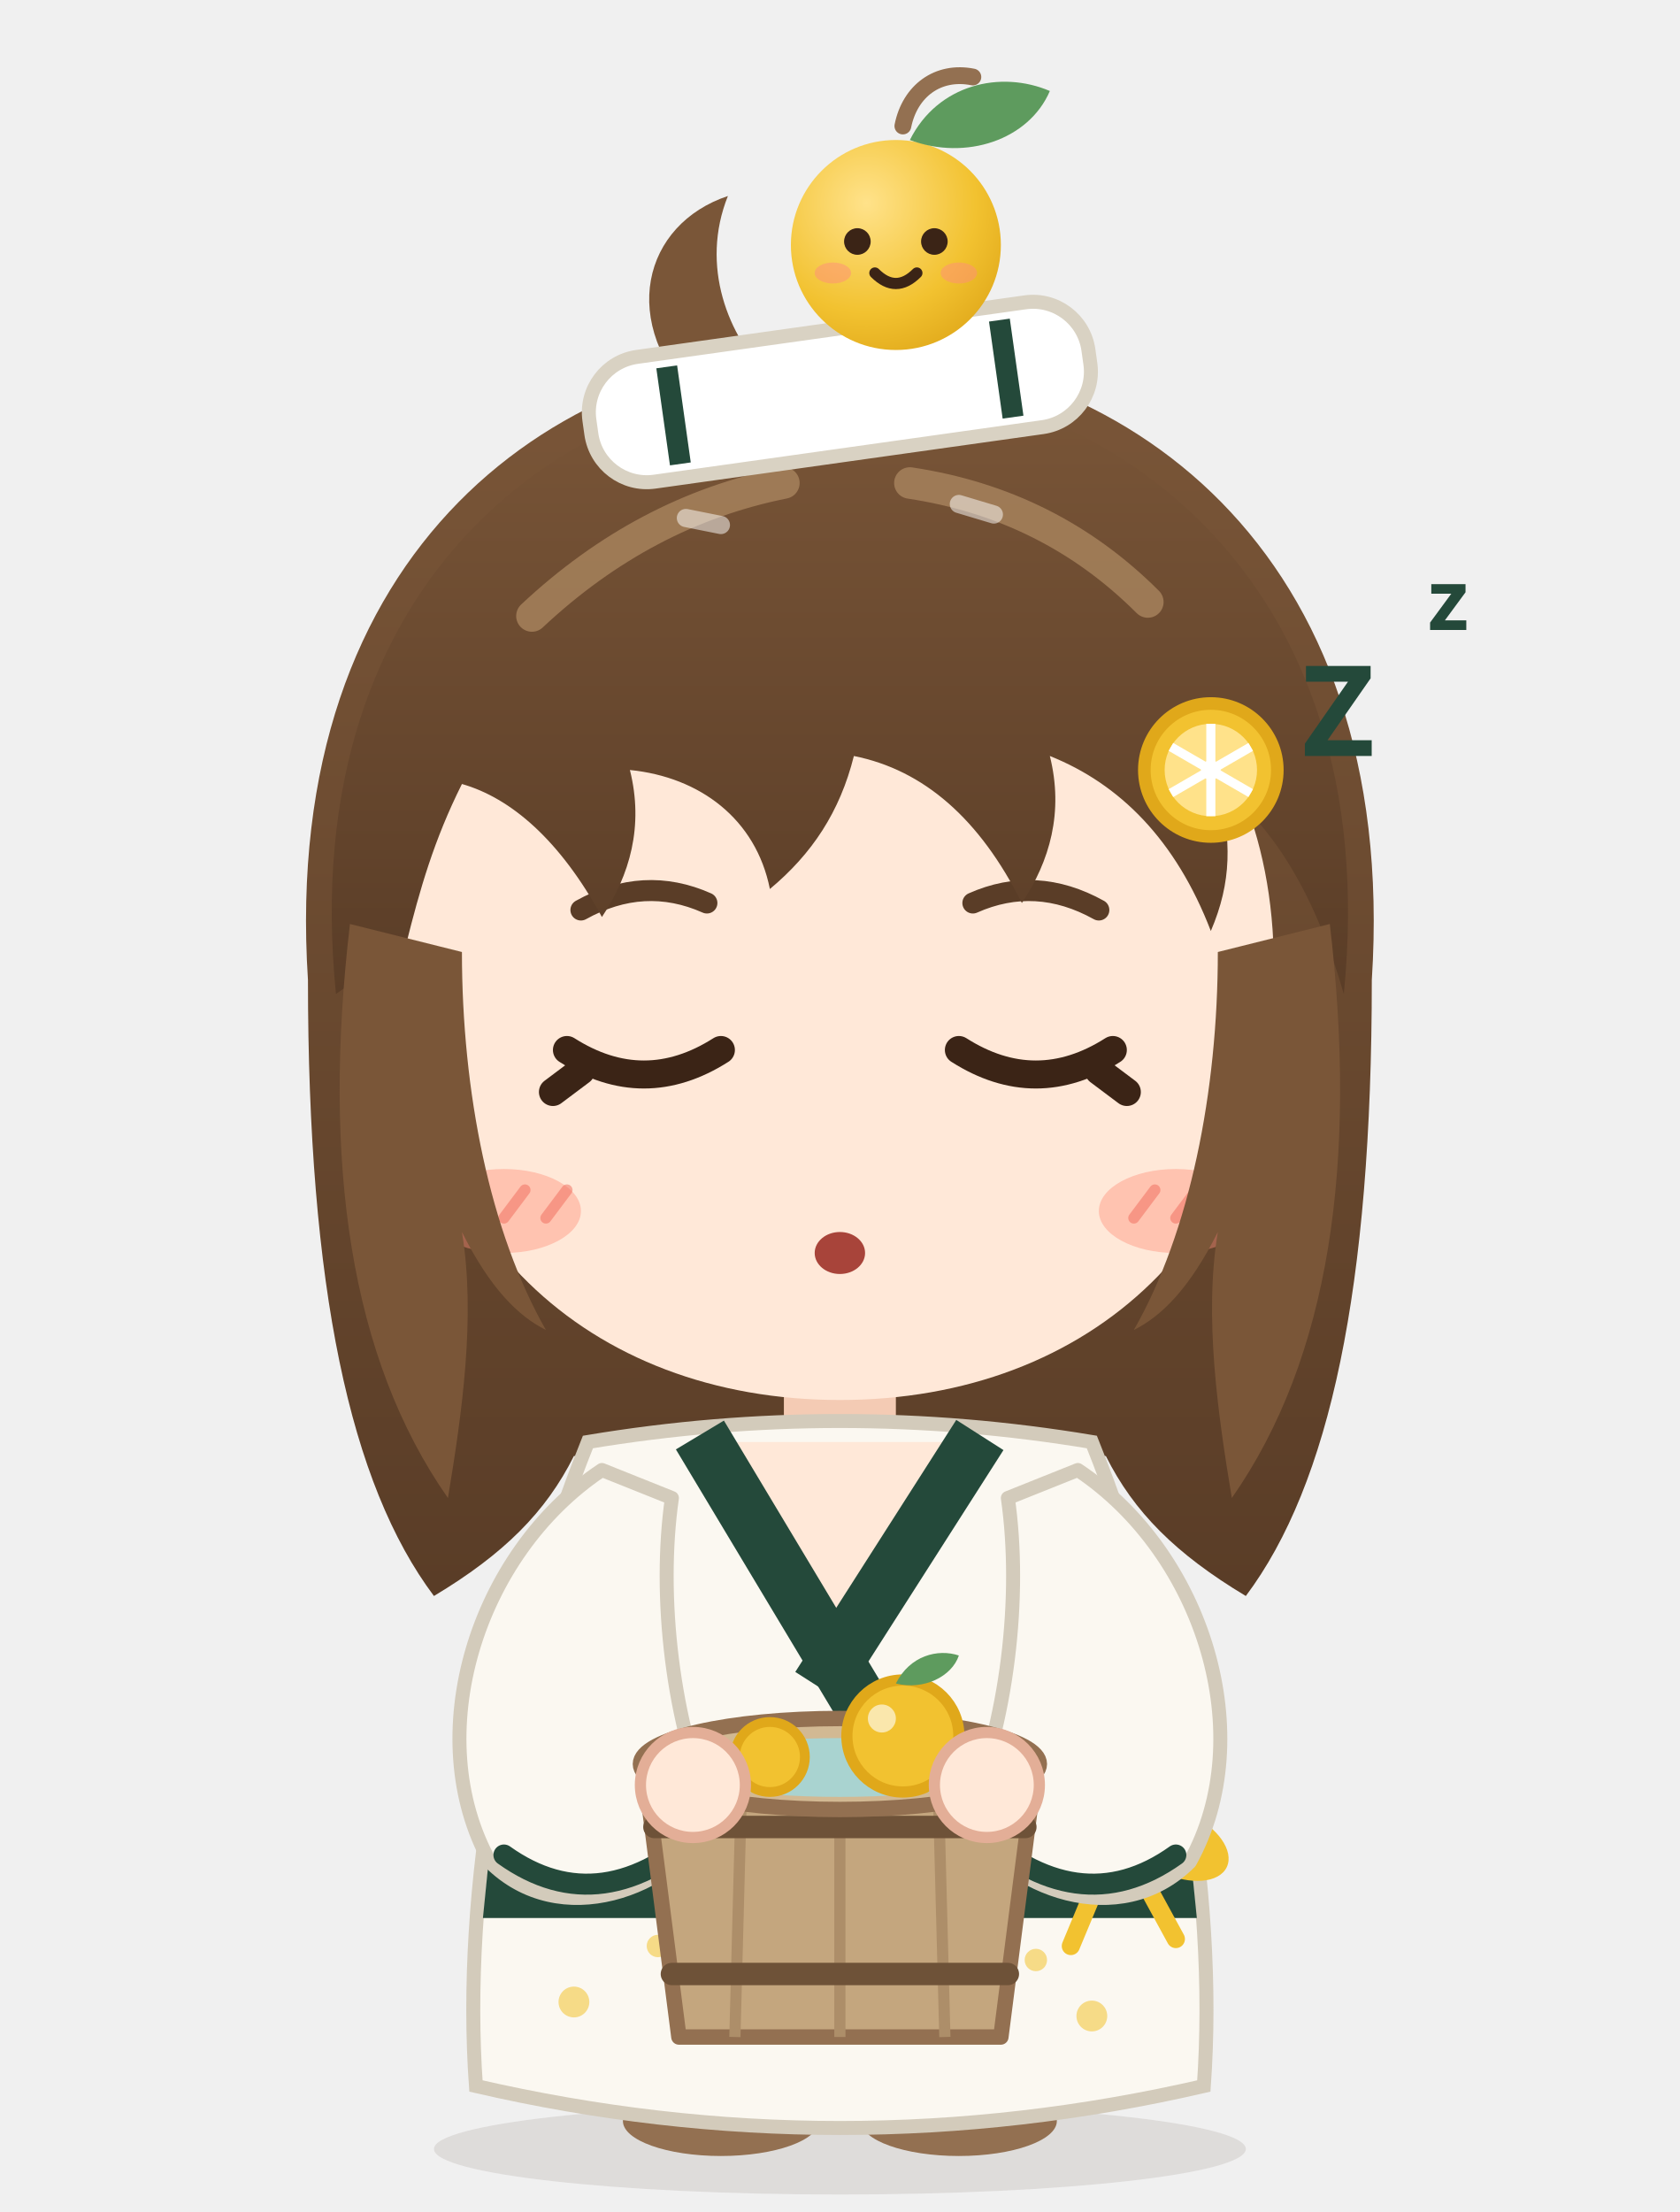
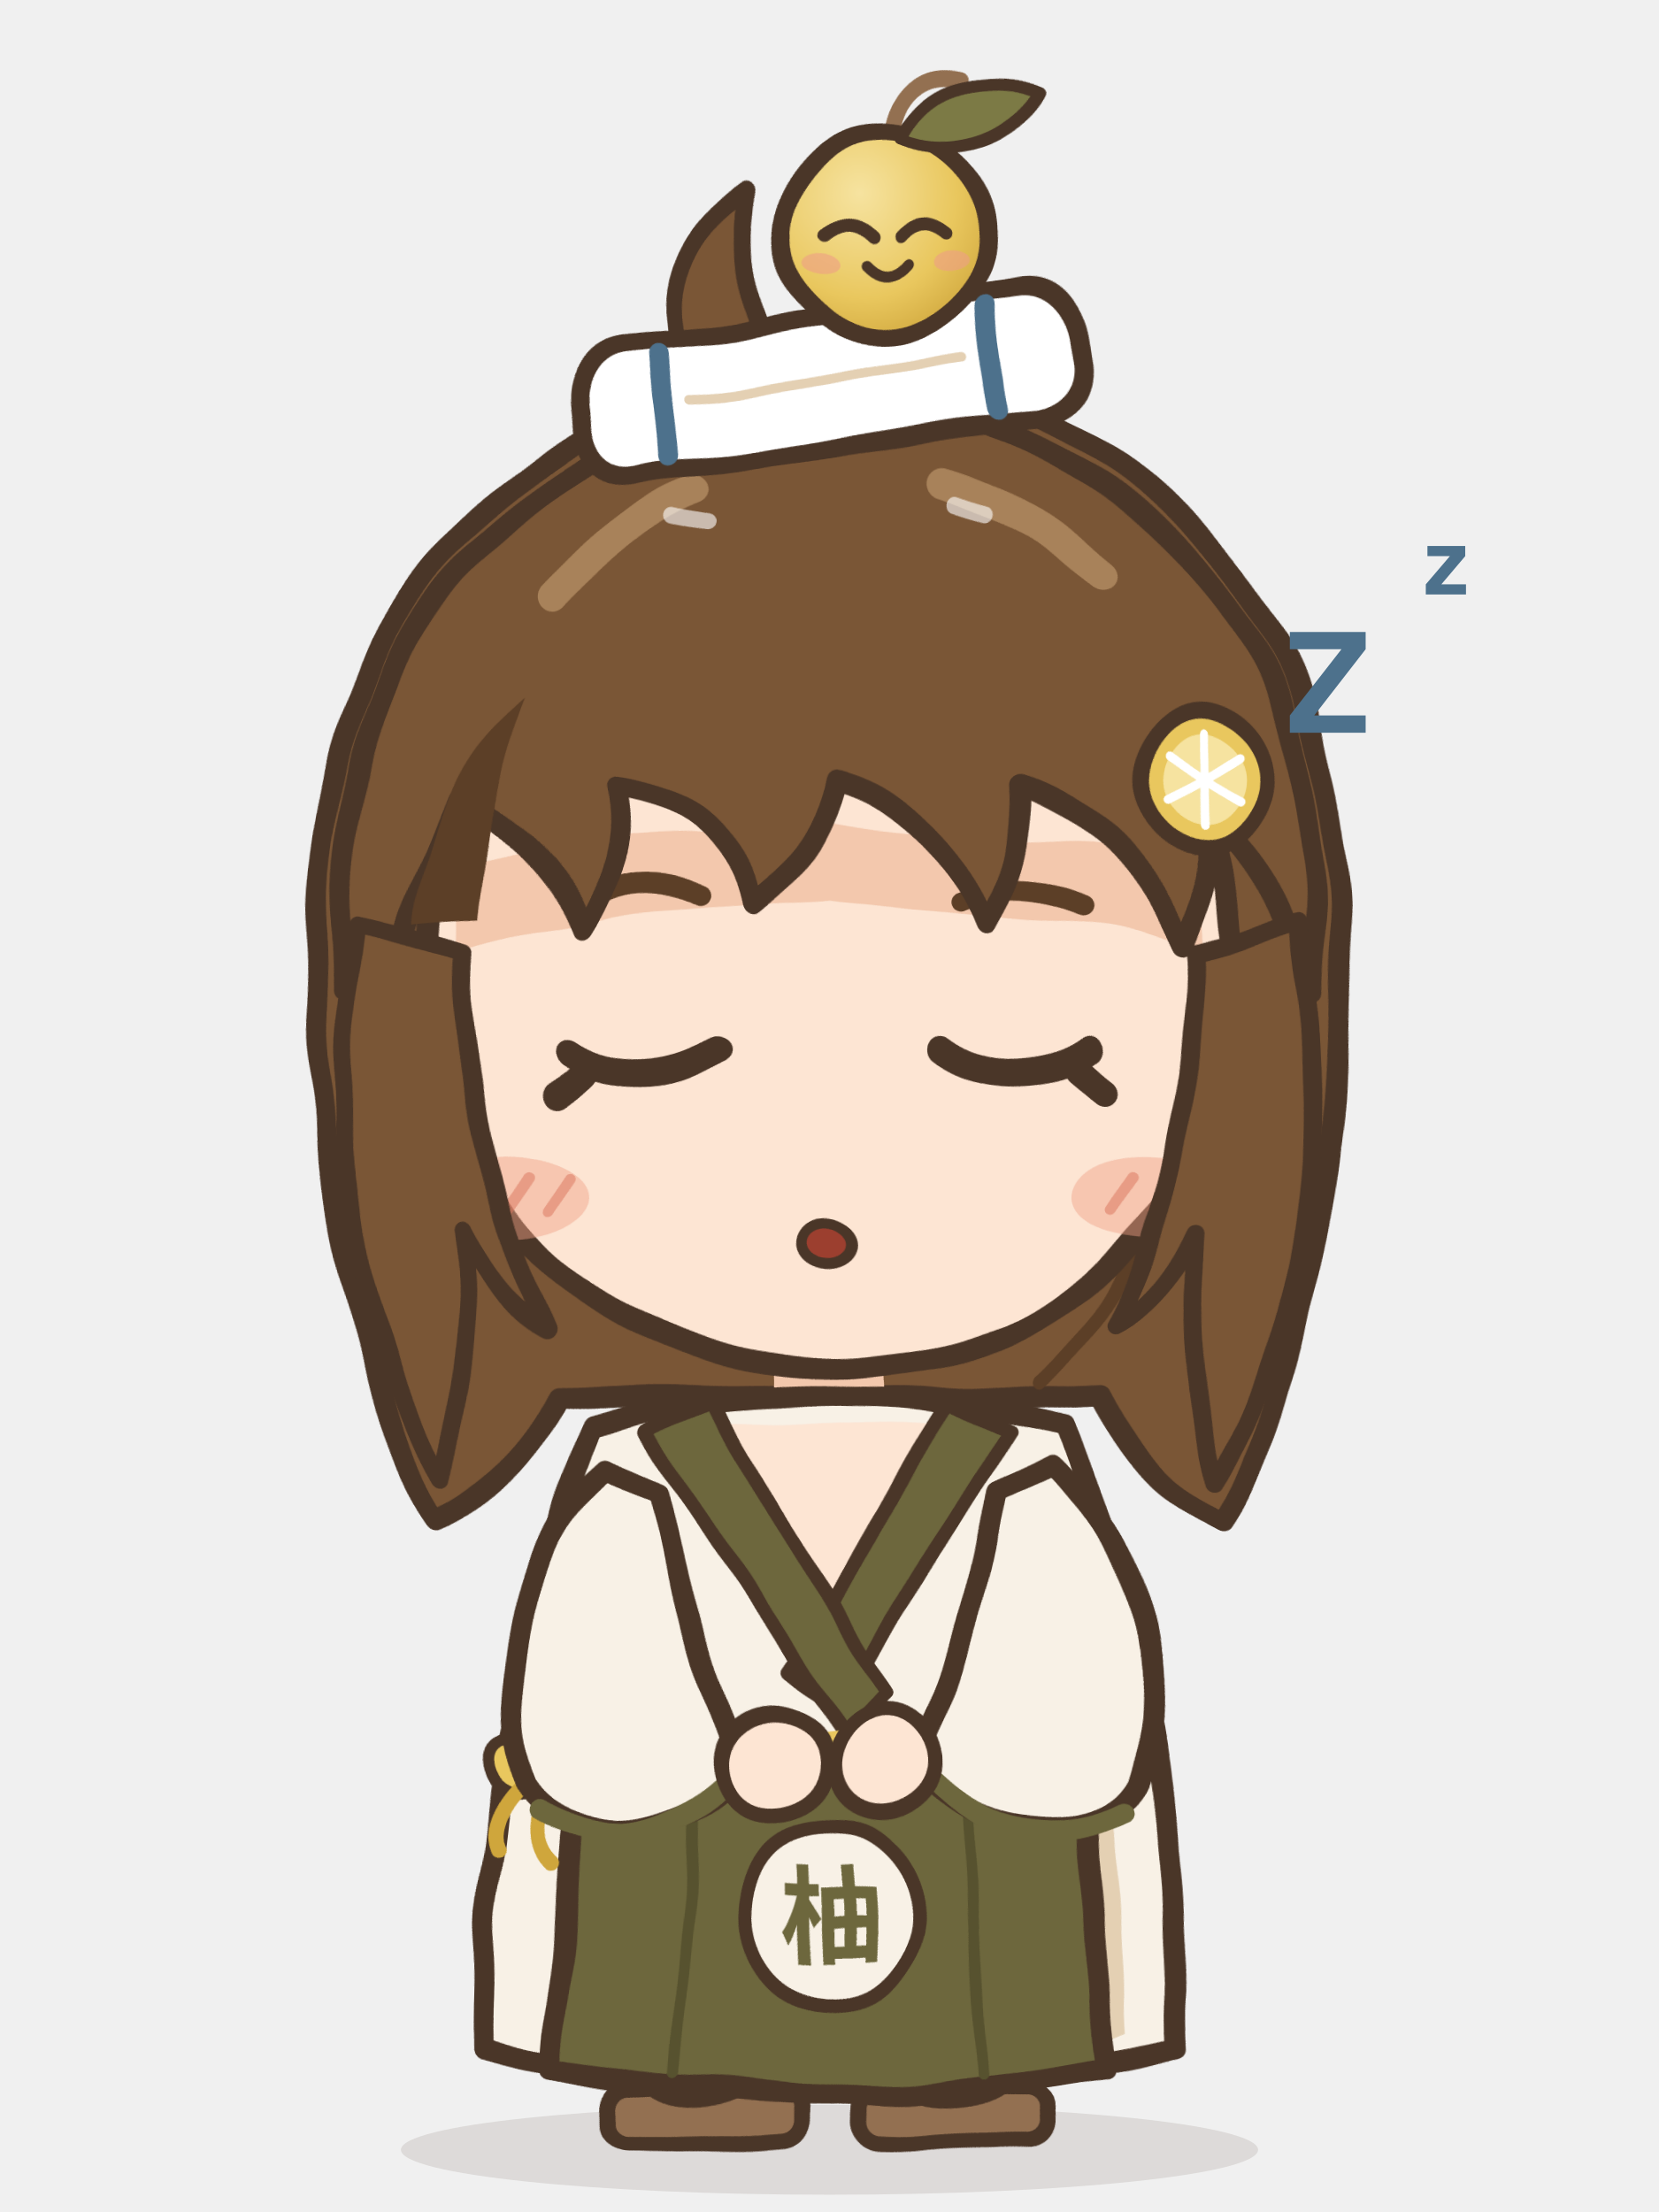
- <svg xmlns="http://www.w3.org/2000/svg" viewBox="0 -16 240 316" role="img" aria-label="柚子 · 困了">
+ <svg xmlns="http://www.w3.org/2000/svg" viewBox="0 0 240 320" role="img" aria-label="柚子 · 站着 · 困了" data-mood="sleepy" data-pose="rest">
  <defs>
-     <radialGradient id="yz-sleepy-yz" cx=".36" cy=".3" r=".8">
-       <stop offset="0" stop-color="#FFE28A" />
-       <stop offset=".65" stop-color="#F2C230" />
-       <stop offset="1" stop-color="#E0A81A" />
+     <filter id="yzR0boil" x="-6%" y="-6%" width="112%" height="112%">
+       <feTurbulence type="fractalNoise" baseFrequency="0.045" numOctaves="2" seed="3" result="n">
+         <animate attributeName="seed" values="3;11;23" dur="0.42s" calcMode="discrete" repeatCount="indefinite" />
+       </feTurbulence>
+       <feDisplacementMap in="SourceGraphic" in2="n" scale="3" xChannelSelector="R" yChannelSelector="G" />
+     </filter>
+     <radialGradient id="yzR0yz" cx="0.36" cy="0.3" r="0.8">
+       <stop offset="0" stop-color="#f6e3a0" />
+       <stop offset="0.62" stop-color="#e9c75e" />
+       <stop offset="1" stop-color="#cfa63c" />
    </radialGradient>
-     <linearGradient id="yz-sleepy-iris" x1="0" y1="0" x2="0" y2="1">
-       <stop offset="0" stop-color="#5A3418" />
-       <stop offset=".55" stop-color="#B07A12" />
-       <stop offset="1" stop-color="#F2C230" />
-     </linearGradient>
-     <linearGradient id="yz-sleepy-hair" x1="0" y1="0" x2="0" y2="1">
-       <stop offset="0" stop-color="#7A5638" />
-       <stop offset="1" stop-color="#5A3D27" />
-     </linearGradient>
  </defs>
-   <style>
- .yz-all{animation:yz-bob 2.8s ease-in-out infinite}
- .yz-pet{animation:yz-wob 2.8s ease-in-out infinite;transform-box:fill-box;transform-origin:50% 100%}
- .yz-open{animation:yz-blink 4.6s infinite;transform-box:fill-box;transform-origin:center}
- .yz-steam path{animation:yz-steam 2.6s ease-in-out infinite;opacity:0}
- .yz-steam path:nth-child(2){animation-delay:.85s}
- .yz-steam path:nth-child(3){animation-delay:1.7s}
- .yz-spark{animation:yz-twinkle 1.8s ease-in-out infinite;transform-box:fill-box;transform-origin:center}
- .yz-spark:nth-of-type(2n){animation-delay:.9s}
- .yz-z{animation:yz-float 2.4s ease-in-out infinite}
- .yz-drop{animation:yz-drip 1.6s ease-in infinite}
- @keyframes yz-bob{0%,100%{transform:translateY(0)}50%{transform:translateY(-4px)}}
- @keyframes yz-wob{0%,100%{transform:rotate(-7deg)}50%{transform:rotate(7deg)}}
- @keyframes yz-blink{0%,93%,100%{transform:scaleY(1)}95.5%{transform:scaleY(.08)}}
- @keyframes yz-steam{0%{opacity:0;transform:translateY(6px)}35%{opacity:.85}100%{opacity:0;transform:translateY(-16px)}}
- @keyframes yz-twinkle{0%,100%{transform:scale(.6);opacity:.5}50%{transform:scale(1.1);opacity:1}}
- @keyframes yz-float{0%,100%{transform:translate(0,0);opacity:.7}50%{transform:translate(3px,-5px);opacity:1}}
- @keyframes yz-drip{0%{transform:translateY(-3px);opacity:0}30%{opacity:1}100%{transform:translateY(5px);opacity:0}}
- @media (prefers-reduced-motion:reduce){.yz-all,.yz-pet,.yz-open,.yz-steam path,.yz-spark,.yz-z,.yz-drop{animation:none}.yz-steam path{opacity:.7}}
- </style>
-   <ellipse cx="120" cy="291" rx="58" ry="6.5" fill="#3B2416" opacity=".1" />
-   <g class="yz-all">
-     <path d="M44 124C40 62 80 34 120 34S200 62 196 124C196 168 190 196 178 212C168 206 162 200 158 192H82C78 200 72 206 62 212C50 196 44 168 44 124Z" fill="url(#yz-sleepy-hair)" />
-     <ellipse cx="103" cy="287" rx="14" ry="5" fill="#937051" />
-     <ellipse cx="137" cy="287" rx="14" ry="5" fill="#937051" />
-     <ellipse cx="103" cy="282" rx="9" ry="5" fill="#FFE8D8" stroke="#E3AE97" stroke-width="1.4" />
-     <ellipse cx="137" cy="282" rx="9" ry="5" fill="#FFE8D8" stroke="#E3AE97" stroke-width="1.4" />
-     <rect x="112" y="174" width="16" height="20" fill="#F4CBB4" />
-     <path d="M84 190C72 220 66 254 68 282Q120 294 172 282C174 254 168 220 156 190Q120 184 84 190Z" fill="#FBF8F1" stroke="#D3CBBB" stroke-width="2" />
-     <g fill="#F2C230" opacity=".55">
-       <circle cx="82" cy="270" r="2.2" />
-       <circle cx="94" cy="262" r="1.6" />
-       <circle cx="156" cy="272" r="2.2" />
-       <circle cx="148" cy="264" r="1.6" />
+   <ellipse cx="120" cy="311" rx="62" ry="6.5" fill="#4a3628" opacity="0.12" />
+   <g filter="url(#yzR0boil)">
+     <g transform="translate(0 16)">
+       <g>
+         <animateTransform attributeName="transform" type="translate" values="0 0;0 -3.5;0 0" dur="2.6s" repeatCount="indefinite" calcMode="spline" keySplines="0.45 0 0.55 1;0.45 0 0.55 1" />
+         <g>
+           <path d="M46 128C42 70 80 38 120 38S198 70 194 128C193 162 187 188 177 204C169 200 163 194 159 186H81C77 194 71 200 63 204C53 188 47 162 46 128Z" fill="#7a5636" stroke="#4a3628" stroke-width="3" stroke-linecap="round" stroke-linejoin="round" />
+           <path d="M150 184C160 176 168 160 172 140" fill="none" stroke="#5c3f27" stroke-width="2" stroke-linecap="round" stroke-linejoin="round" />
+           <g>
+             <rect x="88" y="286" width="28" height="8" rx="3" fill="#937051" stroke="#4a3628" stroke-width="2.2" stroke-linecap="round" stroke-linejoin="round" />
+             <rect x="124" y="286" width="28" height="8" rx="3" fill="#937051" stroke="#4a3628" stroke-width="2.2" stroke-linecap="round" stroke-linejoin="round" />
+             <ellipse cx="102" cy="283" rx="9" ry="5" fill="#fde5d3" stroke="#4a3628" stroke-width="2" stroke-linecap="round" stroke-linejoin="round" />
+             <ellipse cx="138" cy="283" rx="9" ry="5" fill="#fde5d3" stroke="#4a3628" stroke-width="2" stroke-linecap="round" stroke-linejoin="round" />
+           </g>
+           <path d="M112 172V194H128V172Z" fill="#f3c8ad" />
+           <path d="M86 190C76 214 70 248 70 280Q120 292 170 280C170 248 164 214 154 190Q120 182 86 190Z" fill="#f8f1e6" stroke="#4a3628" stroke-width="3" stroke-linecap="round" stroke-linejoin="round" />
+           <path d="M150 198C158 222 162 252 163 278Q156 281 149 282C151 252 149 224 143 200Z" fill="#e4d0b3" />
+           <path d="M104 190L120 222L136 190Z" fill="#fde5d3" />
+           <path d="M137 187L146 191L121 231L114 226Z" fill="#6d673d" stroke="#4a3628" stroke-width="2" stroke-linecap="round" stroke-linejoin="round" />
+           <path d="M103 187L94 191L122 235L128 229Z" fill="#6d673d" stroke="#4a3628" stroke-width="2" stroke-linecap="round" stroke-linejoin="round" />
+           <path d="M84 236H156L160 283Q120 291 80 283Z" fill="#6d673d" stroke="#4a3628" stroke-width="3" stroke-linecap="round" stroke-linejoin="round" />
+           <path d="M100 242L98 284M140 242L142 284" fill="none" stroke="#57522f" stroke-width="1.6" stroke-linecap="round" stroke-linejoin="round" />
+           <path d="M82 236H158" fill="none" stroke="#e9c75e" stroke-width="3.4" stroke-linecap="round" stroke-linejoin="round" />
+           <g transform="translate(82 238)">
+             <path d="M0 0C-8 -6 -14 -2 -10 4C-6 8 -2 4 0 0Z" fill="#e9c75e" stroke="#4a3628" stroke-width="1.6" stroke-linecap="round" stroke-linejoin="round" />
+             <path d="M0 0C-4 6 -6 12 -2 16M0 0C-8 4 -12 10 -10 14" fill="none" stroke="#cfa63c" stroke-width="2.2" stroke-linecap="round" stroke-linejoin="round" />
+           </g>
+           <circle cx="120" cy="261" r="13" fill="#f8f1e6" stroke="#4a3628" stroke-width="2" stroke-linecap="round" stroke-linejoin="round" />
+           <text x="120" y="266.5" text-anchor="middle" font-size="15" font-weight="900" fill="#6d673d" font-family="'HarmonyOS Sans SC','PingFang SC','Microsoft YaHei','Noto Sans CJK SC',sans-serif">柚</text>
+           <g>
+             <g>
+               <path d="M88 196C76 206 70 226 76 242C82 252 98 250 108 240C102 228 98 212 96 200Z" fill="#f8f1e6" stroke="#4a3628" stroke-width="3" stroke-linecap="round" stroke-linejoin="round" />
+               <path d="M78 246Q92 254 106 241" fill="none" stroke="#6d673d" stroke-width="3" stroke-linecap="round" stroke-linejoin="round" />
+             </g>
+             <g>
+               <path d="M152 196C164 206 170 226 164 242C158 252 142 250 132 240C138 228 142 212 144 200Z" fill="#f8f1e6" stroke="#4a3628" stroke-width="3" stroke-linecap="round" stroke-linejoin="round" />
+               <path d="M162 246Q148 254 134 241" fill="none" stroke="#6d673d" stroke-width="3" stroke-linecap="round" stroke-linejoin="round" />
+             </g>
+             <circle cx="112" cy="239" r="7.5" fill="#fde5d3" stroke="#4a3628" stroke-width="2.2" stroke-linecap="round" stroke-linejoin="round" />
+             <circle cx="128" cy="239" r="7.5" fill="#fde5d3" stroke="#4a3628" stroke-width="2.2" stroke-linecap="round" stroke-linejoin="round" />
+           </g>
+         </g>
+         <g>
+           <animateTransform attributeName="transform" type="rotate" values="-1.6 120 186;1.6 120 186;-1.6 120 186" dur="3.4s" repeatCount="indefinite" calcMode="spline" keySplines="0.45 0 0.55 1;0.45 0 0.55 1" />
+           <path d="M62 124C62 88 88 66 120 66S178 88 178 124C178 158 154 182 120 182S62 158 62 124Z" fill="#fde5d3" stroke="#4a3628" stroke-width="3" stroke-linecap="round" stroke-linejoin="round" />
+           <path d="M66 110C82 103 100 106 120 103C140 106 158 103 174 110V122C158 115 140 117 120 114C100 117 82 115 66 122Z" fill="#f3c8ad" />
+           <g>
+             <ellipse cx="74" cy="157" rx="11" ry="6" fill="#ef9f86" opacity="0.45" />
+             <ellipse cx="166" cy="157" rx="11" ry="6" fill="#ef9f86" opacity="0.45" />
+             <path d="M67 159l3 -5M73 159l3 -5M79 159l3 -5M161 159l3 -5M167 159l3 -5M173 159l3 -5" fill="none" stroke="#dc7a62" stroke-width="1.6" stroke-linecap="round" stroke-linejoin="round" opacity="0.55" />
+           </g>
+           <g>
+             <g fill="none" stroke="#5c3f27" stroke-width="3" stroke-linecap="round" stroke-linejoin="round">
+               <path d="M83 115q9 -5 18 -1" />
+               <path d="M139 114q9 -4 18 1" />
+             </g>
+             <g fill="none" stroke="#4a3628" stroke-width="4" stroke-linecap="round" stroke-linejoin="round">
+               <path d="M82 136Q93 143 104 136" />
+               <path d="M84 139l-4 3" />
+             </g>
+             <g fill="none" stroke="#4a3628" stroke-width="4" stroke-linecap="round" stroke-linejoin="round">
+               <path d="M136 136Q147 143 158 136" />
+               <path d="M156 139l4 3" />
+             </g>
+             <ellipse cx="120" cy="164" rx="3.6" ry="3" fill="#9c3f2f" stroke="#4a3628" stroke-width="1.6" stroke-linecap="round" stroke-linejoin="round" />
+           </g>
+           <path d="M50 128C44 72 82 42 120 42S196 72 190 128C186 116 181 107 174 101C175 109 174 115 171 121C166 109 158 101 148 97C149 105 147 111 143 117C138 106 130 99 121 97C119 105 115 111 109 115C107 105 99 99 89 98C90 106 88 112 84 118C79 108 72 102 66 100C62 108 60 115 58 122Z" fill="#7a5636" stroke="#4a3628" stroke-width="3" stroke-linecap="round" stroke-linejoin="round" />
+           <path d="M60 118C61 104 67 92 76 84C72 96 70 106 69 117Z" fill="#5c3f27" />
+           <path d="M80 70Q90 60 101 55M136 54Q150 58 160 67" fill="none" stroke="#a8825a" stroke-width="4.4" stroke-linecap="round" stroke-linejoin="round" />
+           <path d="M98 59l5 1M138 57l5 1.5" fill="none" stroke="#ffffff" stroke-width="2.4" stroke-linecap="round" stroke-linejoin="round" opacity="0.6" />
+           <path d="M52 118C47 150 51 178 64 198C67 186 68 174 67 162C71 170 75 174 79 176C71 160 67 140 67 122Z" fill="#7a5636" stroke="#4a3628" stroke-width="2.6" stroke-linecap="round" stroke-linejoin="round" />
+           <path d="M188 118C193 150 189 178 176 198C173 186 172 174 173 162C169 170 165 174 161 176C169 160 173 140 173 122Z" fill="#7a5636" stroke="#4a3628" stroke-width="2.6" stroke-linecap="round" stroke-linejoin="round" />
+           <g>
+             <animateTransform attributeName="transform" type="rotate" values="-10 108 46;12 108 46;-10 108 46" dur="1.7s" repeatCount="indefinite" calcMode="spline" keySplines="0.45 0 0.55 1;0.45 0 0.55 1" />
+             <path d="M104 46C94 34 96 18 108 11C106 22 110 34 116 42Z" fill="#7a5636" stroke="#4a3628" stroke-width="2.4" stroke-linecap="round" stroke-linejoin="round" />
+           </g>
+           <g transform="translate(174 97)">
+             <circle r="9.5" fill="#e9c75e" stroke="#4a3628" stroke-width="2.2" stroke-linecap="round" stroke-linejoin="round" />
+             <circle r="6.4" fill="#f6e3a0" />
+             <path d="M0 -6.4V6.4M-5.5 -3.2L5.5 3.2M-5.5 3.2L5.5 -3.2" fill="none" stroke="#ffffff" stroke-width="1.3" stroke-linecap="round" stroke-linejoin="round" />
+           </g>
+           <g transform="rotate(-8 120 40)">
+             <rect x="83" y="30" width="74" height="19" rx="8" fill="#ffffff" stroke="#4a3628" stroke-width="2.6" stroke-linecap="round" stroke-linejoin="round" />
+             <path d="M96 32V47M144 32V47" fill="none" stroke="#4d718c" stroke-width="3" stroke-linecap="round" stroke-linejoin="round" />
+             <path d="M100 39H140" fill="none" stroke="#e4d0b3" stroke-width="1.4" stroke-linecap="round" stroke-linejoin="round" />
+           </g>
+           <g>
+             <animateTransform attributeName="transform" type="rotate" values="-7 128 32;7 128 32;-7 128 32" dur="2.6s" repeatCount="indefinite" calcMode="spline" keySplines="0.45 0 0.55 1;0.45 0 0.55 1" />
+             <path d="M129 2c1 -5 5 -8 10 -7" fill="none" stroke="#937051" stroke-width="2.4" stroke-linecap="round" stroke-linejoin="round" />
+             <circle cx="128" cy="18" r="15" fill="url(#yzR0yz)" stroke="#4a3628" stroke-width="2.6" stroke-linecap="round" stroke-linejoin="round" />
+             <path d="M130 4c4 -8 13 -10 20 -7c-3 7 -12 10 -20 7z" fill="#7c7a45" stroke="#4a3628" stroke-width="1.8" stroke-linecap="round" stroke-linejoin="round" />
+             <path d="M119 18q3.5 -3 7 0M130 18q3.5 -3 7 0" fill="none" stroke="#4a3628" stroke-width="1.8" stroke-linecap="round" stroke-linejoin="round" />
+             <path d="M125 22q3 3 6 0" fill="none" stroke="#4a3628" stroke-width="1.6" stroke-linecap="round" stroke-linejoin="round" />
+             <ellipse cx="118.5" cy="22" rx="2.6" ry="1.5" fill="#ef9f86" opacity="0.6" />
+             <ellipse cx="137.5" cy="22" rx="2.6" ry="1.5" fill="#ef9f86" opacity="0.6" />
+           </g>
+         </g>
+       </g>
    </g>
-     <path d="M104 190L120 222L136 190Z" fill="#FFE8D8" />
-     <path d="M140 189L117 225" stroke="#24493A" stroke-width="8" />
-     <path d="M100 189L124 229" stroke="#24493A" stroke-width="8" />
-     <path d="M71 238H169L171 258H69Z" fill="#24493A" />
-     <path d="M70 248H170" stroke="#F2C230" stroke-width="2.6" />
-     <g transform="translate(160 248)">
-       <ellipse cx="-7" cy="-4" rx="8" ry="4.6" transform="rotate(-25)" fill="#F2C230" />
-       <ellipse cx="7" cy="-4" rx="8" ry="4.6" transform="rotate(25)" fill="#F2C230" />
-       <path d="M-2 2l-5 12M2 2l6 11" stroke="#F2C230" stroke-width="2.6" stroke-linecap="round" />
-       <circle r="3.6" fill="#E0A81A" />
-     </g>
-     <path d="M86 194C68 206 60 232 70 250C80 260 96 254 102 244C96 230 94 212 96 198Z" fill="#FBF8F1" stroke="#D3CBBB" stroke-width="2" stroke-linejoin="round" />
-     <path d="M154 194C172 206 180 232 170 250C160 260 144 254 138 244C144 230 146 212 144 198Z" fill="#FBF8F1" stroke="#D3CBBB" stroke-width="2" stroke-linejoin="round" />
-     <path d="M72 249Q86 259 101 245M168 249Q154 259 139 245" stroke="#24493A" stroke-width="3" fill="none" stroke-linecap="round" />
-     <path d="M92 236L148 236L143 275L97 275Z" fill="#C4A67E" stroke="#937051" stroke-width="2.2" stroke-linejoin="round" />
-     <g stroke="#AD8E69" stroke-width="1.6">
-       <path d="M106 237l-1 38M120 237v38M134 237l1 38" />
-     </g>
-     <path d="M93.5 245h53M96 266h48" stroke="#6E5238" stroke-width="3.2" stroke-linecap="round" />
-     <ellipse cx="120" cy="236" rx="28.5" ry="6.5" fill="#D2B993" stroke="#937051" stroke-width="2.2" />
-     <ellipse cx="120" cy="236.5" rx="24" ry="4.2" fill="#A9D3D0" />
-     <g class="yz-steam" stroke="#DAD3C6" stroke-width="2.4" stroke-linecap="round" fill="none">
-       <path d="M110 224c-4-4 4-7 0-12" />
-       <path d="M121 222c-4-4 4-7 0-12" />
-       <path d="M132 224c-4-4 4-7 0-12" />
-     </g>
-     <g>
-       <circle cx="129" cy="232" r="8" fill="#F2C230" stroke="#E0A81A" stroke-width="1.6" />
-       <path d="M128 224.5c2-4 6-5 9-4-1 3-5 5-9 4z" fill="#5E9B5E" />
-       <circle cx="126" cy="229.5" r="2" fill="#fff" opacity=".6" />
-     </g>
-     <circle cx="110" cy="235" r="5" fill="#F2C230" stroke="#E0A81A" stroke-width="1.4" />
-     <circle cx="99" cy="239" r="7.5" fill="#FFE8D8" stroke="#E3AE97" stroke-width="1.6" />
-     <circle cx="141" cy="239" r="7.5" fill="#FFE8D8" stroke="#E3AE97" stroke-width="1.6" />
-     <path d="M58 122C58 84 86 62 120 62S182 84 182 122C182 160 156 184 120 184S58 160 58 122Z" fill="#FFE8D8" />
-     <g fill="#FF8E7A" opacity=".42">
-       <ellipse cx="72" cy="157" rx="11" ry="6" />
-       <ellipse cx="168" cy="157" rx="11" ry="6" />
-     </g>
-     <g stroke="#F06A5A" stroke-width="1.6" stroke-linecap="round" opacity=".5">
-       <path d="M66 158l3-4M72 158l3-4M78 158l3-4M162 158l3-4M168 158l3-4M174 158l3-4" />
-     </g>
-     <g stroke="#5A3D27" stroke-width="3" stroke-linecap="round" fill="none">
-       <path d="M83 114q9-5 18-1" />
-       <path d="M139 113q9-4 18 1" />
-     </g>
-     <g stroke="#3B2416" stroke-width="4" stroke-linecap="round" fill="none">
-       <path d="M81 134Q92 141 103 134" />
-       <path d="M83 137l-4 3" />
-     </g>
-     <g stroke="#3B2416" stroke-width="4" stroke-linecap="round" fill="none">
-       <path d="M137 134Q148 141 159 134" />
-       <path d="M157 137l4 3" />
-     </g>
-     <ellipse cx="120" cy="163" rx="3.6" ry="3" fill="#A8443A" />
-     <path d="M48 126C42 66 82 38 120 38S198 66 192 126C188 112 182 102 174 96C176 104 176 110 173 117C168 104 160 96 150 92C152 100 150 107 146 113C140 101 132 94 122 92C120 100 116 106 110 111C108 101 100 95 90 94C92 102 90 109 86 115C80 104 73 98 66 96C62 104 60 111 58 119Z" fill="url(#yz-sleepy-hair)" />
-     <path d="M50 116C46 150 50 178 64 198C66 186 68 172 66 160C70 168 74 172 78 174C70 160 66 140 66 120Z" fill="#7A5638" />
-     <path d="M190 116C194 150 190 178 176 198C174 186 172 172 174 160C170 168 166 172 162 174C170 160 174 140 174 120Z" fill="#7A5638" />
-     <path d="M76 72Q92 57 112 53M130 53Q150 56 164 70" stroke="#A9845E" stroke-width="4.5" stroke-linecap="round" fill="none" opacity=".8" />
-     <path d="M98 58l5 1M137 56l5 1.5" stroke="#fff" stroke-width="2.6" stroke-linecap="round" opacity=".5" />
-     <path d="M100 42C88 30 92 16 104 12C100 22 104 32 110 38Z" fill="#7A5638" />
-     <g transform="translate(173 94)">
-       <circle r="9.5" fill="#F2C230" stroke="#E0A81A" stroke-width="1.8" />
-       <circle r="6.6" fill="#FFE28A" />
-       <path d="M0-6.6V6.6M-5.7-3.3L5.7 3.3M-5.7 3.3L5.7-3.3" stroke="#fff" stroke-width="1.3" />
-       <circle r="1.4" fill="#fff" />
-     </g>
-     <g transform="rotate(-8 120 40)">
-       <rect x="84" y="31" width="72" height="18" rx="8" fill="#fff" stroke="#D9D2C3" stroke-width="2" />
-       <path d="M96 33v14M144 33v14" stroke="#24493A" stroke-width="3" />
-     </g>
-     <g class="yz-pet">
-       <path d="M129 2c1-5 5-8 10-7" stroke="#937051" stroke-width="2.4" stroke-linecap="round" fill="none" />
-       <circle cx="128" cy="19" r="15" fill="url(#yz-sleepy-yz)" />
-       <path d="M130 4c4-8 13-10 20-7-3 7-12 10-20 7z" fill="#5E9B5E" />
-       <circle cx="122.5" cy="18.5" r="1.9" fill="#3B2416" />
-       <circle cx="133.5" cy="18.5" r="1.9" fill="#3B2416" />
-       <path d="M125 23q3 3 6 0" stroke="#3B2416" stroke-width="1.6" stroke-linecap="round" fill="none" />
-       <ellipse cx="119" cy="23" rx="2.6" ry="1.5" fill="#FF8E7A" opacity=".5" />
-       <ellipse cx="137" cy="23" rx="2.6" ry="1.5" fill="#FF8E7A" opacity=".5" />
-     </g>
-     <g class="yz-z" fill="#24493A" font-family="system-ui,sans-serif" font-weight="800">
-       <text x="186" y="92" font-size="18">Z</text>
-       <text x="204" y="74" font-size="12">z</text>
+   </g>
+   <g transform="translate(0 16)">
+     <g fill="#4d718c" font-family="'Helvetica Neue', Helvetica, Arial, sans-serif" font-weight="800">
+       <animateTransform attributeName="transform" type="translate" values="0 0;4 -6;0 0" dur="2.4s" repeatCount="indefinite" />
+       <text x="186" y="90" font-size="20">Z</text>
+       <text x="206" y="70" font-size="13">z</text>
    </g>
  </g>
</svg>
